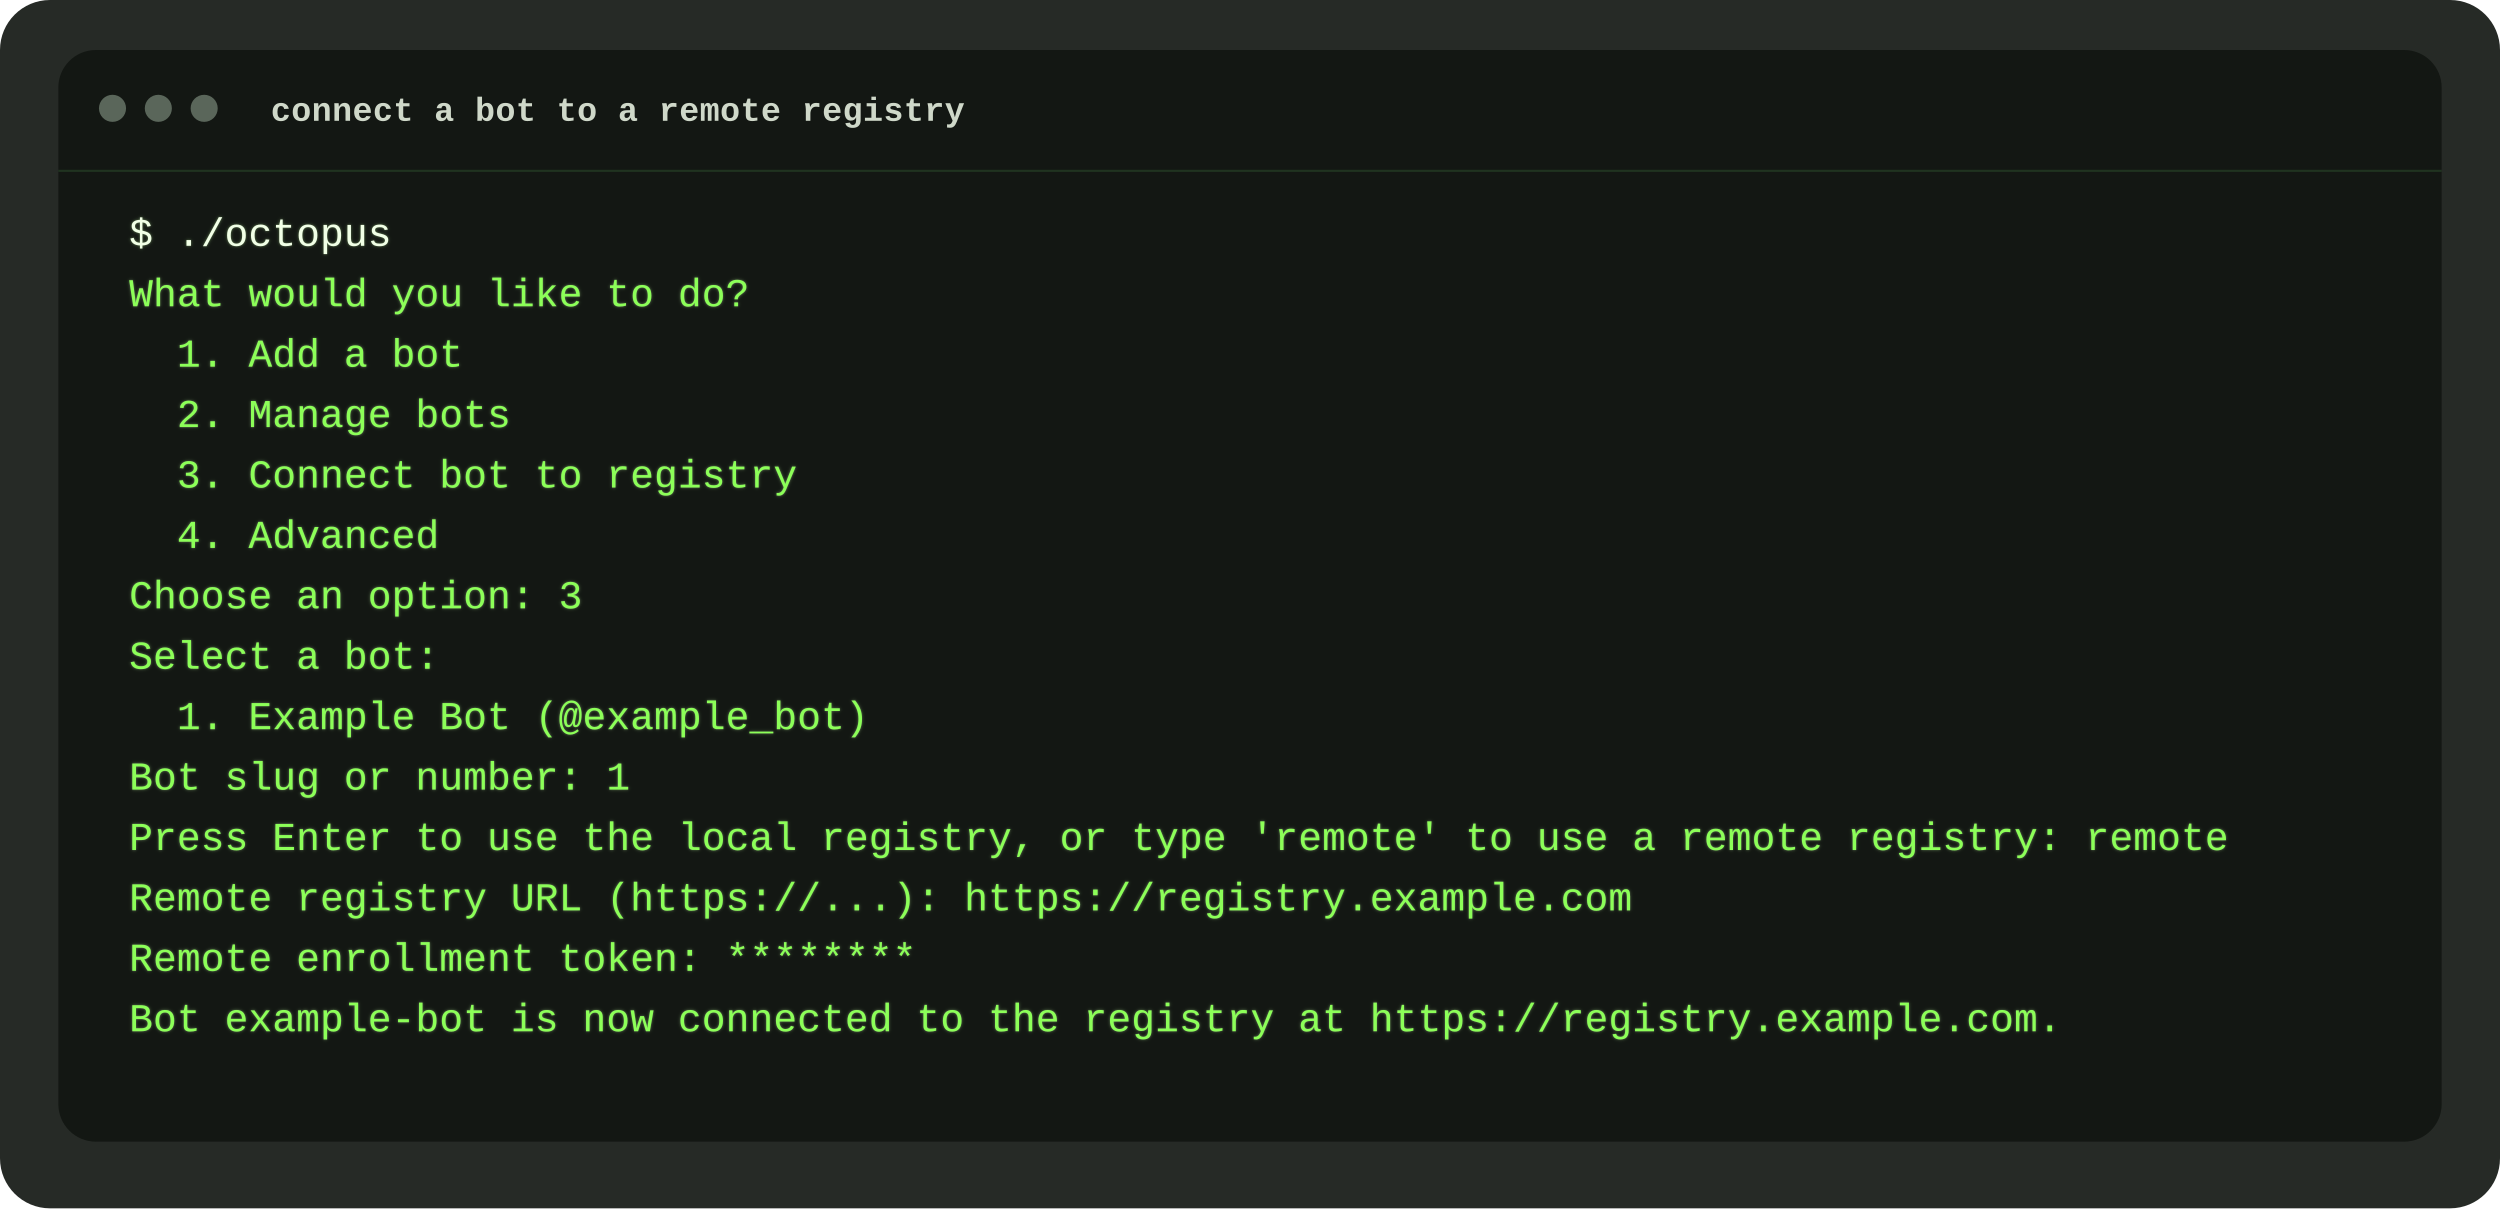
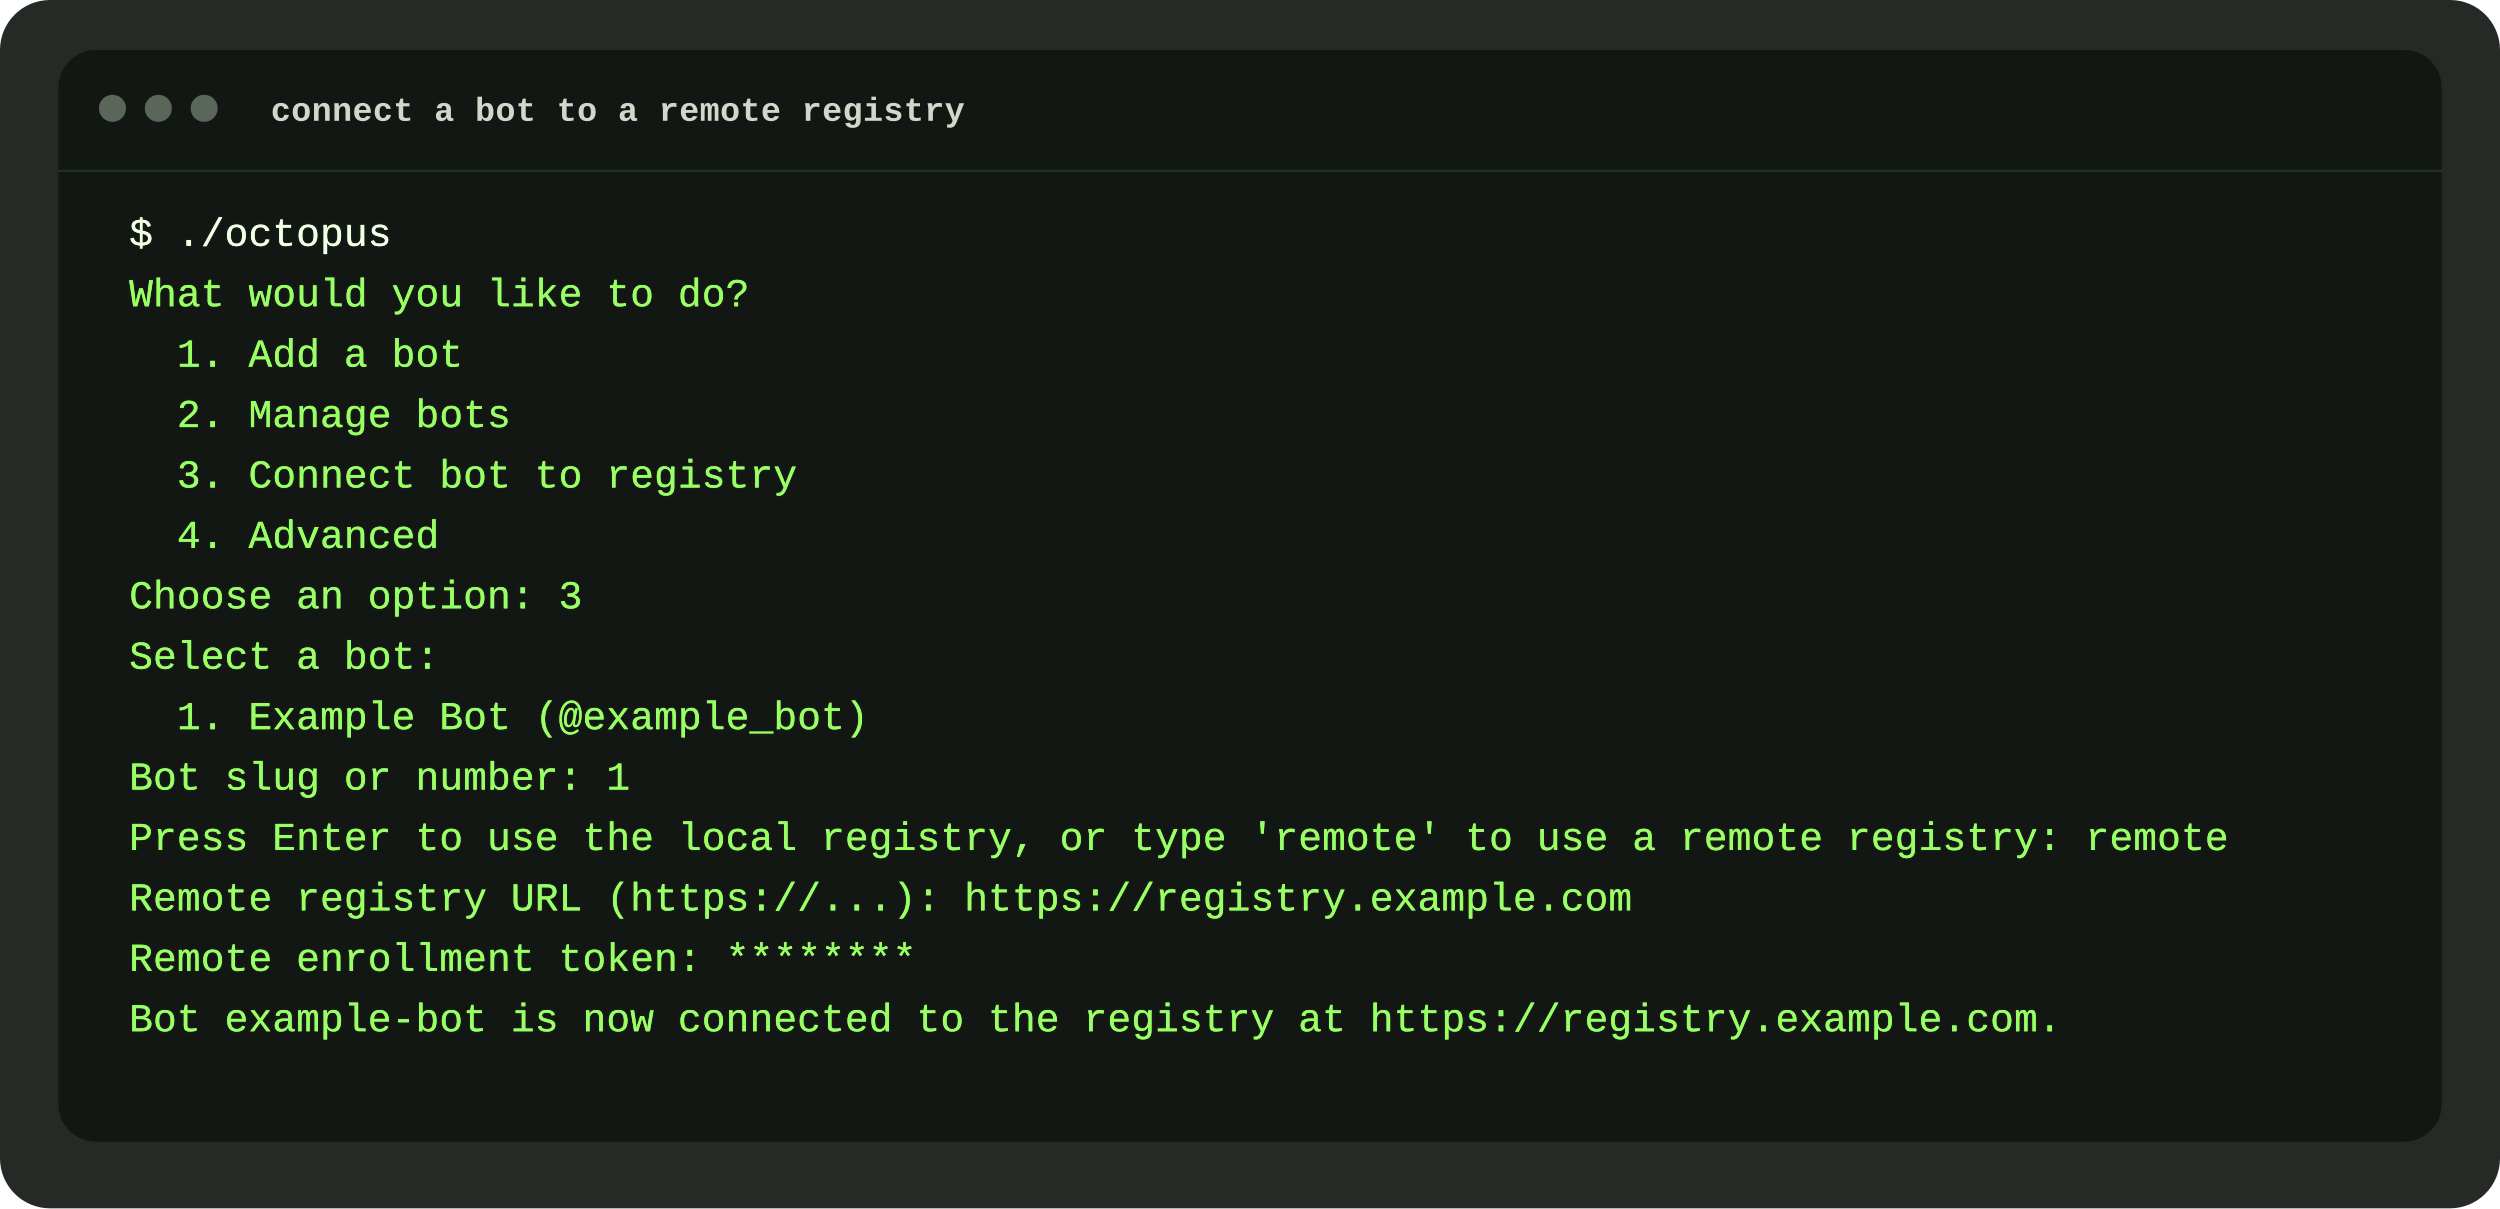
<svg xmlns="http://www.w3.org/2000/svg" width="1200" height="580" viewBox="0 0 1200 580" role="img" aria-labelledby="title desc">
  <style>
    .bg { fill: #262a26; }
    .panel { fill: #131713; }
    .rule { stroke: #274227; stroke-width: 1; opacity: 0.65; }
    .dot { fill: #5a665a; }
    .label { fill: #cfd8c9; font: 600 16px "IBM Plex Mono", "SFMono-Regular", Menlo, Monaco, Consolas, "Liberation Mono", monospace; letter-spacing: 0.2px; }
-     .line { fill: #8cff58; font: 19px "IBM Plex Mono", "SFMono-Regular", Menlo, Monaco, Consolas, "Liberation Mono", monospace; letter-spacing: 0.05px; filter: url(#crt-glow); }
+     .line { fill: #98ff64; font: 19px "IBM Plex Mono", "SFMono-Regular", Menlo, Monaco, Consolas, "Liberation Mono", monospace; letter-spacing: 0.05px; }
+     .glow-copy { opacity: 0.42; filter: url(#crt-glow); }
    .prompt { fill: #f1ffe6; }
  </style>
  <defs>
    <filter id="crt-glow" x="-20%" y="-20%" width="140%" height="140%">
-       <feGaussianBlur stdDeviation="0.85" result="blur" />
-       <feColorMatrix in="blur" type="matrix" values="0 0 0 0 0.55 0 0 0 0 1 0 0 0 0 0.35 0 0 0 0.5 0" result="glow" />
+       <feGaussianBlur stdDeviation="0.6" result="blur" />
+       <feColorMatrix in="blur" type="matrix" values="0 0 0 0 0.55 0 0 0 0 1 0 0 0 0 0.35 0 0 0 0.45 0" result="glow" />
      <feMerge>
        <feMergeNode in="glow" />
-         <feMergeNode in="SourceGraphic" />
      </feMerge>
    </filter>
  </defs>
  <rect class="bg" x="0" y="0" width="1200" height="580" rx="24" />
  <g transform="translate(28 24)">
    <rect class="panel" x="0" y="0" width="1144" height="524" rx="18" />
    <circle class="dot" cx="26" cy="28" r="6.5" />
    <circle class="dot" cx="48" cy="28" r="6.5" />
    <circle class="dot" cx="70" cy="28" r="6.5" />
    <text class="label" x="102" y="34">connect a bot to a remote registry</text>
    <line class="rule" x1="0" y1="58" x2="1144" y2="58" />
-     <text class="line" xml:space="preserve">
-       <tspan class="prompt" x="34" y="94">$ ./octopus</tspan>
-       <tspan x="34" dy="29">What would you like to do?</tspan>
-       <tspan x="34" dy="29">  1. Add a bot</tspan>
-       <tspan x="34" dy="29">  2. Manage bots</tspan>
-       <tspan x="34" dy="29">  3. Connect bot to registry</tspan>
-       <tspan x="34" dy="29">  4. Advanced</tspan>
-       <tspan x="34" dy="29">Choose an option: 3</tspan>
-       <tspan x="34" dy="29" />
-       <tspan x="34" dy="29">Select a bot:</tspan>
-       <tspan x="34" dy="29">  1. Example Bot (@example_bot)</tspan>
-       <tspan x="34" dy="29">Bot slug or number: 1</tspan>
-       <tspan x="34" dy="29">Press Enter to use the local registry, or type 'remote' to use a remote registry: remote</tspan>
-       <tspan x="34" dy="29">Remote registry URL (https://...): https://registry.example.com</tspan>
-       <tspan x="34" dy="29">Remote enrollment token: ********</tspan>
-       <tspan x="34" dy="29">Bot example-bot is now connected to the registry at https://registry.example.com.</tspan>
-     </text>
+     <g id="copy-connect-remote">
+       <text class="line" xml:space="preserve">
+         <tspan class="prompt" x="34" y="94">$ ./octopus</tspan>
+         <tspan x="34" dy="29">What would you like to do?</tspan>
+         <tspan x="34" dy="29">  1. Add a bot</tspan>
+         <tspan x="34" dy="29">  2. Manage bots</tspan>
+         <tspan x="34" dy="29">  3. Connect bot to registry</tspan>
+         <tspan x="34" dy="29">  4. Advanced</tspan>
+         <tspan x="34" dy="29">Choose an option: 3</tspan>
+         <tspan x="34" dy="29" />
+         <tspan x="34" dy="29">Select a bot:</tspan>
+         <tspan x="34" dy="29">  1. Example Bot (@example_bot)</tspan>
+         <tspan x="34" dy="29">Bot slug or number: 1</tspan>
+         <tspan x="34" dy="29">Press Enter to use the local registry, or type 'remote' to use a remote registry: remote</tspan>
+         <tspan x="34" dy="29">Remote registry URL (https://...): https://registry.example.com</tspan>
+         <tspan x="34" dy="29">Remote enrollment token: ********</tspan>
+         <tspan x="34" dy="29">Bot example-bot is now connected to the registry at https://registry.example.com.</tspan>
+       </text>
+     </g>
+     <use href="#copy-connect-remote" class="glow-copy" />
+     <use href="#copy-connect-remote" />
  </g>
</svg>
